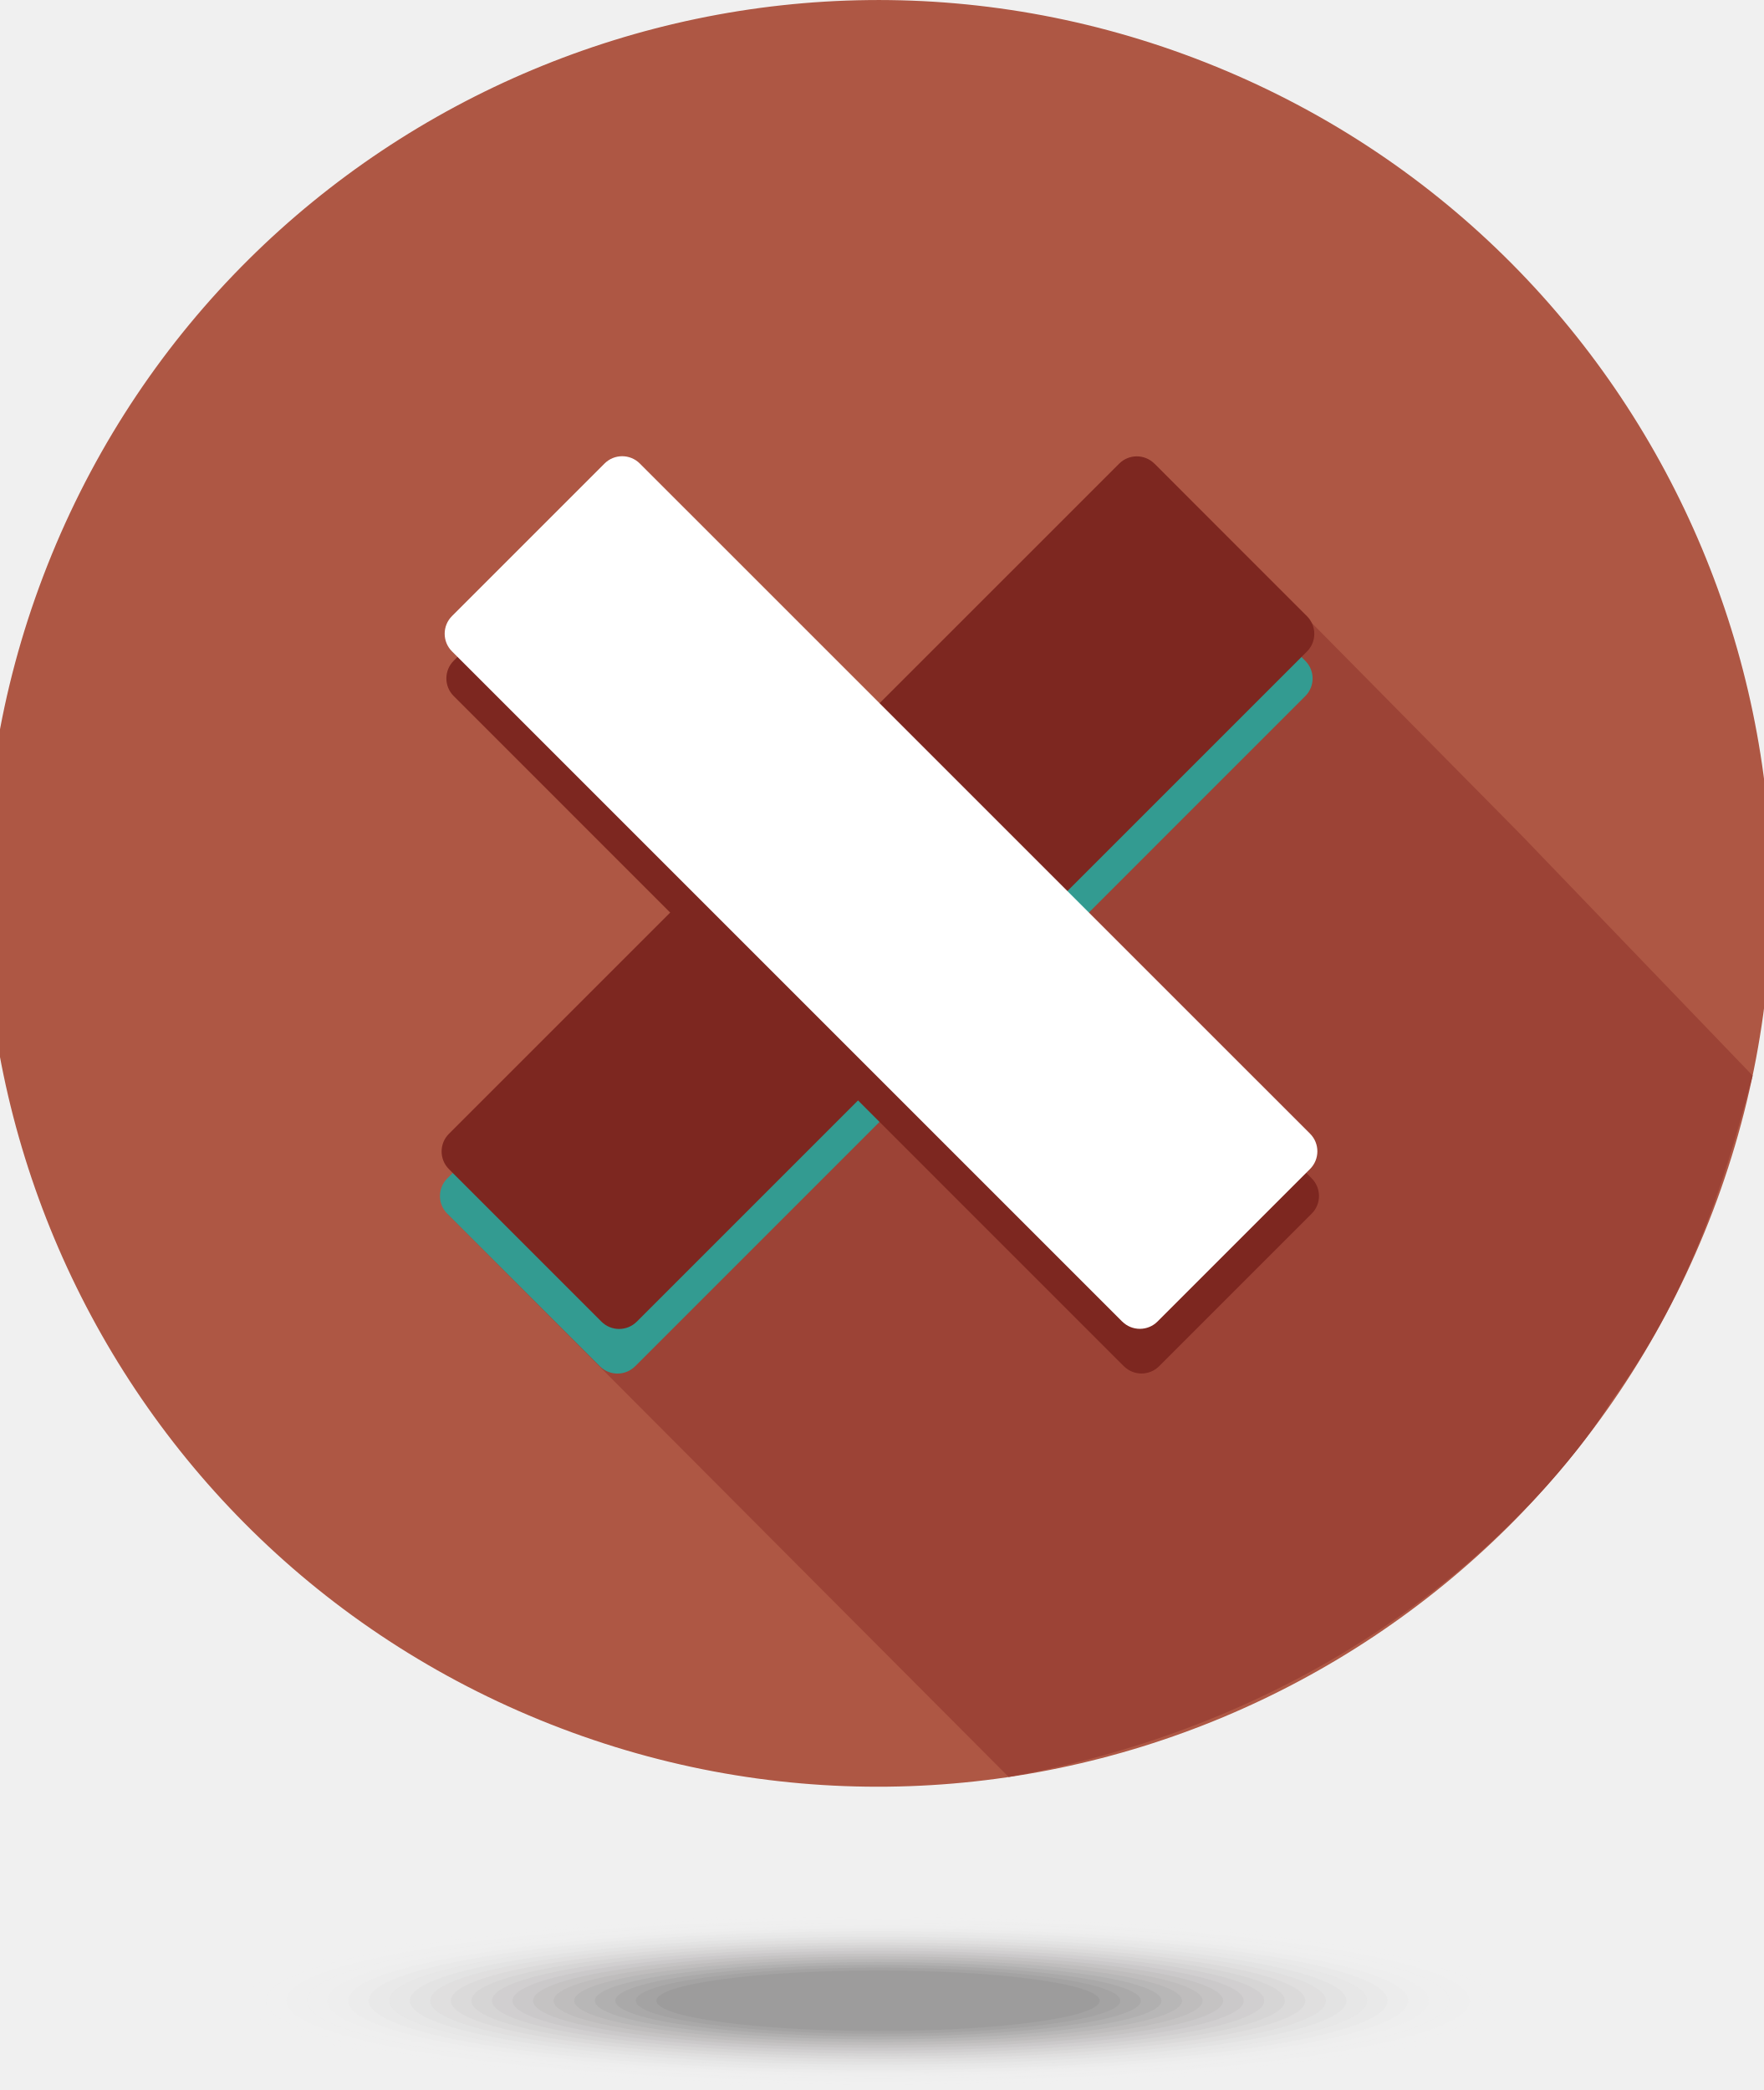
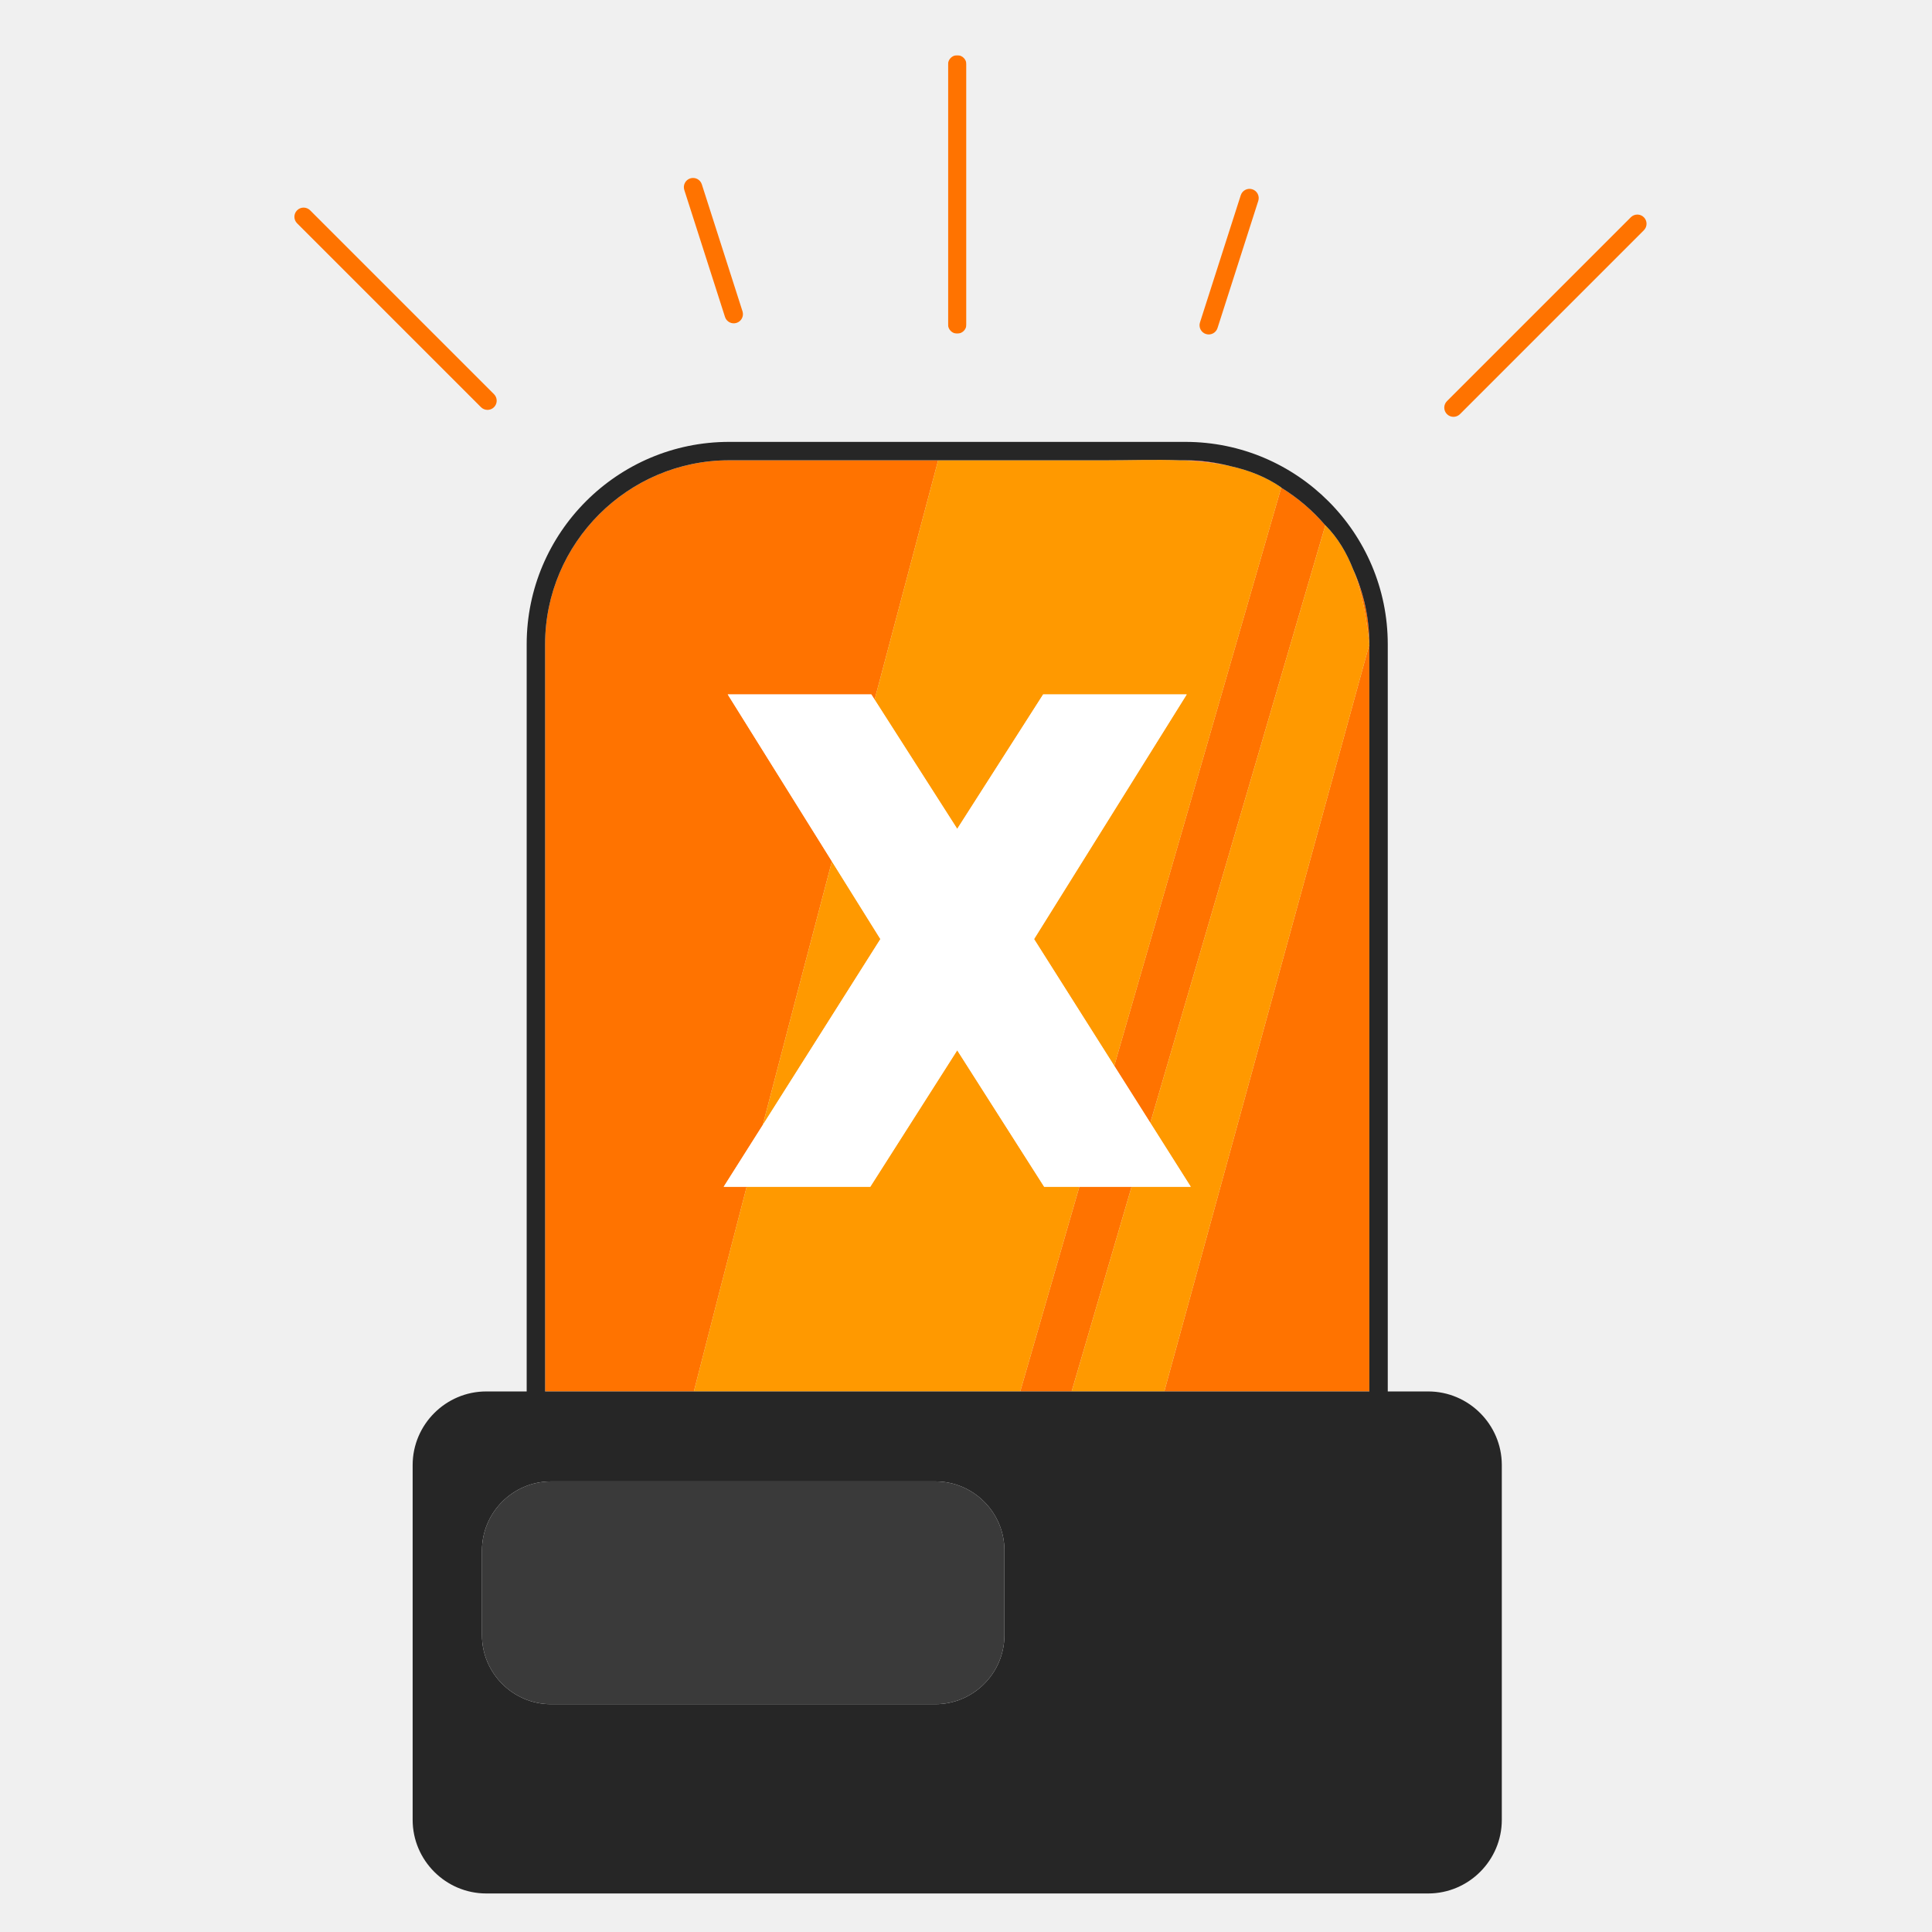
- <svg xmlns="http://www.w3.org/2000/svg" version="1.1" width="27" height="32" viewBox="0 0 27 32">
-   <path fill="#ae5744" d="M18.627 1.024c6.989 2.862 10.334 10.848 7.472 17.837s-10.848 10.334-17.837 7.472c-6.989-2.862-10.334-10.848-7.472-17.837s10.848-10.334 17.837-7.472z" />
-   <path fill="#9c4336" d="M6.848 18.583l8.595 8.624c6.572-1.186 9.215-5.735 9.215-5.735 1.176-1.614 1.695-3.19 2.176-5.003l-3.543-3.684-5.616-5.686z" />
-   <path fill="#f1f0f0" opacity="0.01" d="M23.134 30.633c0 0.731-4.338 1.324-9.69 1.324s-9.69-0.593-9.69-1.324c0-0.731 4.338-1.324 9.69-1.324s9.69 0.593 9.69 1.324z" />
-   <path fill="#eae9e9" opacity="0.019" d="M22.819 30.633c0 0.708-4.197 1.281-9.375 1.281s-9.375-0.574-9.375-1.281c0-0.708 4.197-1.281 9.375-1.281s9.375 0.574 9.375 1.281z" />
-   <path fill="#e3e2e2" opacity="0.029" d="M22.505 30.633c0 0.684-4.056 1.238-9.060 1.238s-9.060-0.554-9.060-1.238c0-0.684 4.056-1.238 9.060-1.238s9.060 0.554 9.060 1.238z" />
-   <path fill="#dcdbdc" opacity="0.038" d="M22.19 30.633c0 0.66-3.915 1.195-8.745 1.195s-8.745-0.535-8.745-1.195c0-0.66 3.915-1.195 8.745-1.195s8.745 0.535 8.745 1.195z" />
-   <path fill="#d6d5d5" opacity="0.048" d="M21.875 30.633c0 0.636-3.775 1.152-8.431 1.152s-8.431-0.516-8.431-1.152c0-0.636 3.775-1.152 8.431-1.152s8.431 0.516 8.431 1.152z" />
-   <path fill="#d0cfcf" opacity="0.057" d="M21.56 30.633c0 0.613-3.634 1.109-8.116 1.109s-8.116-0.497-8.116-1.109c0-0.613 3.634-1.109 8.116-1.109s8.116 0.497 8.116 1.109z" />
-   <path fill="#cac9c9" opacity="0.067" d="M21.246 30.633c0 0.589-3.493 1.066-7.801 1.066s-7.801-0.477-7.801-1.066c0-0.589 3.493-1.066 7.801-1.066s7.801 0.477 7.801 1.066z" />
-   <path fill="#c5c3c3" opacity="0.076" d="M20.931 30.633c0 0.565-3.352 1.023-7.486 1.023s-7.486-0.458-7.486-1.023c0-0.565 3.352-1.023 7.486-1.023s7.486 0.458 7.486 1.023z" />
-   <path fill="#bfbebe" opacity="0.086" d="M20.616 30.633c0 0.541-3.211 0.98-7.171 0.98s-7.171-0.439-7.171-0.98c0-0.541 3.211-0.98 7.171-0.98s7.171 0.439 7.171 0.98z" />
-   <path fill="#bab8b8" opacity="0.095" d="M20.301 30.633c0 0.518-3.070 0.937-6.857 0.937s-6.857-0.42-6.857-0.937c0-0.518 3.070-0.937 6.857-0.937s6.857 0.42 6.857 0.937z" />
-   <path fill="#b4b3b3" opacity="0.105" d="M19.986 30.633c0 0.494-2.929 0.894-6.542 0.894s-6.542-0.4-6.542-0.894c0-0.494 2.929-0.894 6.542-0.894s6.542 0.4 6.542 0.894z" />
-   <path fill="#afaeae" opacity="0.114" d="M19.672 30.633c0 0.47-2.788 0.851-6.227 0.851s-6.227-0.381-6.227-0.851c0-0.47 2.788-0.851 6.227-0.851s6.227 0.381 6.227 0.851z" />
-   <path fill="#aaa8a9" opacity="0.124" d="M19.357 30.633c0 0.446-2.647 0.808-5.912 0.808s-5.912-0.362-5.912-0.808c0-0.446 2.647-0.808 5.912-0.808s5.912 0.362 5.912 0.808z" />
-   <path fill="#a5a3a4" opacity="0.133" d="M19.042 30.633c0 0.422-2.506 0.765-5.598 0.765s-5.598-0.343-5.598-0.765c0-0.422 2.506-0.765 5.598-0.765s5.598 0.343 5.598 0.765z" />
-   <path fill="#a09f9f" opacity="0.143" d="M18.727 30.633c0 0.399-2.365 0.722-5.283 0.722s-5.283-0.323-5.283-0.722c0-0.399 2.365-0.722 5.283-0.722s5.283 0.323 5.283 0.722z" />
-   <path fill="#9b9a9a" opacity="0.152" d="M18.412 30.633c0 0.375-2.224 0.679-4.968 0.679s-4.968-0.304-4.968-0.679c0-0.375 2.224-0.679 4.968-0.679s4.968 0.304 4.968 0.679z" />
-   <path fill="#969595" opacity="0.162" d="M18.098 30.633c0 0.351-2.083 0.636-4.653 0.636s-4.653-0.285-4.653-0.636c0-0.351 2.083-0.636 4.653-0.636s4.653 0.285 4.653 0.636z" />
-   <path fill="#919191" opacity="0.171" d="M17.783 30.633c0 0.327-1.942 0.593-4.338 0.593s-4.338-0.265-4.338-0.593c0-0.327 1.942-0.593 4.338-0.593s4.338 0.265 4.338 0.593z" />
-   <path fill="#8d8c8c" opacity="0.181" d="M17.468 30.633c0 0.304-1.801 0.55-4.024 0.55s-4.024-0.246-4.024-0.55c0-0.304 1.801-0.55 4.024-0.55s4.024 0.246 4.024 0.55z" />
-   <path fill="#888" opacity="0.19" d="M17.153 30.633c0 0.28-1.661 0.507-3.709 0.507s-3.709-0.227-3.709-0.507c0-0.28 1.661-0.507 3.709-0.507s3.709 0.227 3.709 0.507z" />
-   <path fill="#848484" opacity="0.2" d="M16.838 30.633c0 0.256-1.52 0.464-3.394 0.464s-3.394-0.208-3.394-0.464c0-0.256 1.52-0.464 3.394-0.464s3.394 0.208 3.394 0.464z" />
-   <path fill="#339b91" d="M9.724 20.919c-0.149 0.149-0.391 0.149-0.54 0l-2.336-2.336c-0.149-0.149-0.149-0.391 0-0.54l10.261-10.261c0.149-0.149 0.391-0.149 0.54 0l2.336 2.336c0.149 0.149 0.149 0.391 0 0.54l-10.261 10.262z" />
-   <path fill="#7d2720" d="M17.207 20.918c0.149 0.149 0.391 0.149 0.54 0l2.336-2.336c0.149-0.149 0.149-0.391 0-0.54l-10.261-10.261c-0.149-0.149-0.391-0.149-0.54 0l-2.336 2.336c-0.149 0.149-0.149 0.391 0 0.54l10.261 10.262z" />
-   <path fill="#7d2720" d="M9.749 20.236c-0.149 0.149-0.391 0.149-0.54 0l-2.336-2.336c-0.149-0.149-0.149-0.391 0-0.54l10.262-10.261c0.149-0.149 0.391-0.149 0.54 0l2.336 2.336c0.149 0.149 0.149 0.391 0 0.54l-10.261 10.261z" />
-   <path fill="#fff" d="M17.182 20.234c0.149 0.149 0.391 0.149 0.54 0l2.336-2.336c0.149-0.149 0.149-0.391 0-0.54l-10.262-10.261c-0.149-0.149-0.391-0.149-0.54 0l-2.336 2.336c-0.149 0.149-0.149 0.391 0 0.54l10.261 10.261z" />
+ <svg xmlns="http://www.w3.org/2000/svg" xmlns:xlink="http://www.w3.org/1999/xlink" width="210" height="210" viewBox="0 0 210 210">
+   <defs>
+     <path id="a" d="M.046.189h2v30.265h-2V.19z" />
+   </defs>
+   <g fill="none" fill-rule="evenodd">
+     <path d="M125.033 122.048l19.024-64.946a20.222 20.222 0 0 0-4.795-4.096l-18.147 62.849 3.918 6.193zM117.322 128.994l-6.425 22.25h5.584l6.518-22.25z" fill="#FF7300" />
+     <path d="M128.844 50.03h-.573c1.884.073 3.723.248 5.468.636a19.78 19.78 0 0 0-4.895-.635" fill="#F66" />
+     <path d="M148.844 70.03l-22.29 81.214h22.29V70.03c0-2.896-.637-5.645-1.757-8.136 1.041 2.657 1.476 5.564 1.757 8.136M78.664 128.994l4.24-6.7c2.501-9.588 5.088-19.438 7.52-28.668l-11.32-18.143h15.602l.361.565c4.038-15.255 6.908-26.017 6.908-26.017H79.248c-11 0-20 9-20 20v81.213H75.42a4887.223 4887.223 0 0 1 5.74-22.25h-2.495z" fill="#FF7300" />
+     <path d="M104.046 90.097l9.34-14.613h15.602l-16.59 26.59 8.718 13.782 18.147-62.85.006-.023c-1.67-1.158-3.539-1.874-5.53-2.317-1.745-.388-3.585-.563-5.468-.635-2.683-.103-5.454 0-8.169 0h-18.127s-2.87 10.761-6.908 26.018l8.98 14.047zM90.425 93.626a12382.28 12382.28 0 0 0-7.521 28.668l12.792-20.22-5.271-8.448zM113.495 128.994l-9.449-14.834-9.45 14.834H81.158a4887.223 4887.223 0 0 0-5.739 22.25h35.478l6.425-22.25h-3.827zM147.087 61.895c-.694-1.77-1.654-3.431-3.026-4.804l-.004.012-19.024 64.945 4.395 6.946H123l-6.518 22.25h10.072l22.291-81.213c-.28-2.572-.716-5.48-1.757-8.136" fill="#F90" />
+     <path fill="#FFF" d="M112.397 102.074l16.592-26.59h-15.603l-9.34 14.612-8.978-14.048-.361-.565H79.104l11.32 18.143 5.272 8.448-12.792 20.22-4.24 6.7h15.932l9.45-14.834 9.45 14.834h15.932l-4.394-6.946-3.918-6.193z" />
+     <path d="M148.844 151.244H59.25V70.031c0-11 9-20 20-20H120.101c2.714 0 5.485-.103 8.17 0h.573c1.69 0 3.322.235 4.893.635 1.991.442 3.861 1.159 5.531 2.318l-.007.022a20.2 20.2 0 0 1 4.795 4.096l.004-.012c1.372 1.374 2.332 3.034 3.026 4.805a19.78 19.78 0 0 1 1.757 8.136v81.213zm-39.667 26.495c0 4.125-3.375 7.5-7.5 7.5h-41.79c-4.125 0-7.5-3.375-7.5-7.5v-9.216c0-4.125 3.375-7.5 7.5-7.5h41.79c4.125 0 7.5 3.375 7.5 7.5v9.216zm46.062-26.495h-4.395V70.031c0-12.131-9.869-22-22-22H79.248c-12.13 0-22 9.869-22 22v81.213h-4.395c-4.4 0-8 3.6-8 8v38.567c0 4.4 3.6 8 8 8H155.24c4.4 0 8-3.6 8-8v-38.567c0-4.4-3.6-8-8-8z" fill="#262626" />
+     <path d="M101.677 161.023h-41.79c-4.125 0-7.5 3.375-7.5 7.5v9.215c0 4.125 3.375 7.5 7.5 7.5h41.79c4.125 0 7.5-3.375 7.5-7.5v-9.215c0-4.125-3.375-7.5-7.5-7.5" fill="#3A3A3A" />
+     <g transform="translate(103 5.811)">
+       <mask id="b" fill="#fff">
+         <use xlink:href="#a" />
+       </mask>
+       <path d="M1.046 30.454a1 1 0 0 0 1-1V1.19a1 1 0 1 0-2 0v28.265a1 1 0 0 0 1 1" fill="#FF7300" mask="url(#b)" />
+     </g>
+     <path d="M52.986 44.552a.999.999 0 0 0 .707-1.707L33.707 22.859a.999.999 0 1 0-1.414 1.414L52.28 44.259a.997.997 0 0 0 .707.293M178.679 23.615a.999.999 0 0 0-1.414 0l-19.986 19.986a.999.999 0 1 0 1.414 1.414l19.986-19.986a.999.999 0 0 0 0-1.414M78.811 34.474a1 1 0 0 0 1.904-.61l-4.43-13.827a1 1 0 1 0-1.905.611l4.432 13.827zM131.08 36.306a1.001 1.001 0 0 0 1.258-.646l4.431-13.827a.999.999 0 1 0-1.904-.611l-4.432 13.826a1 1 0 0 0 .646 1.259" fill="#FF7300" />
+   </g>
</svg>
